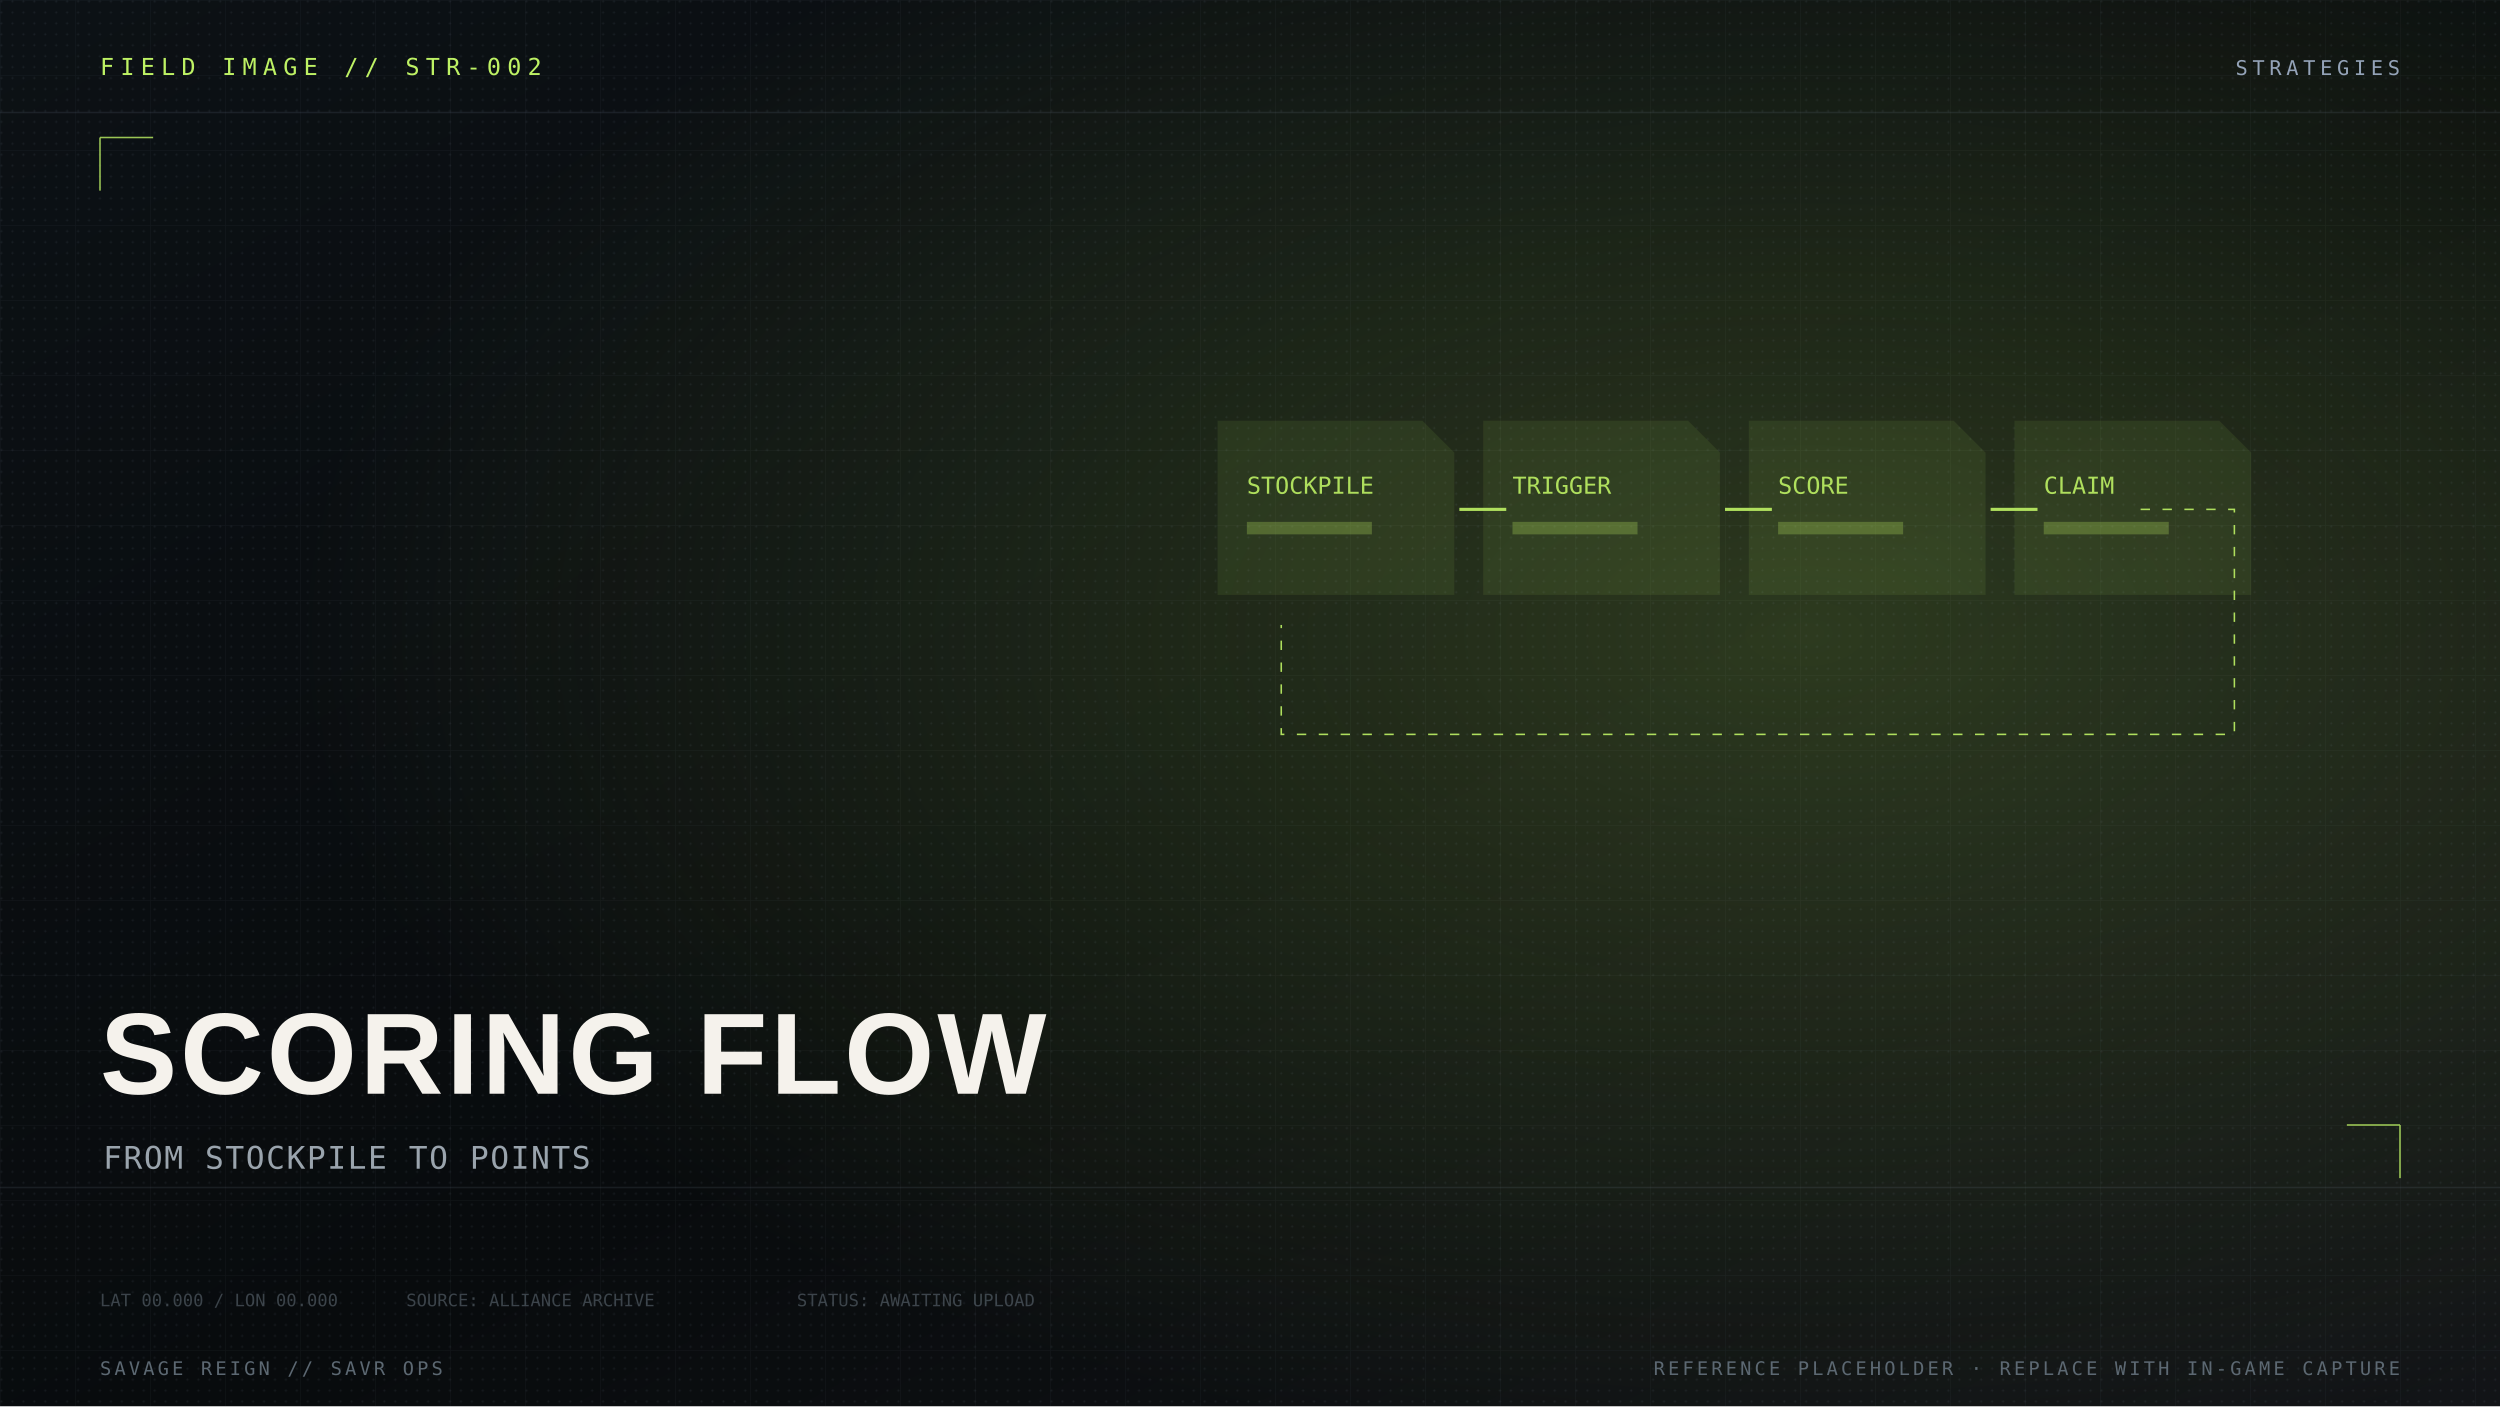
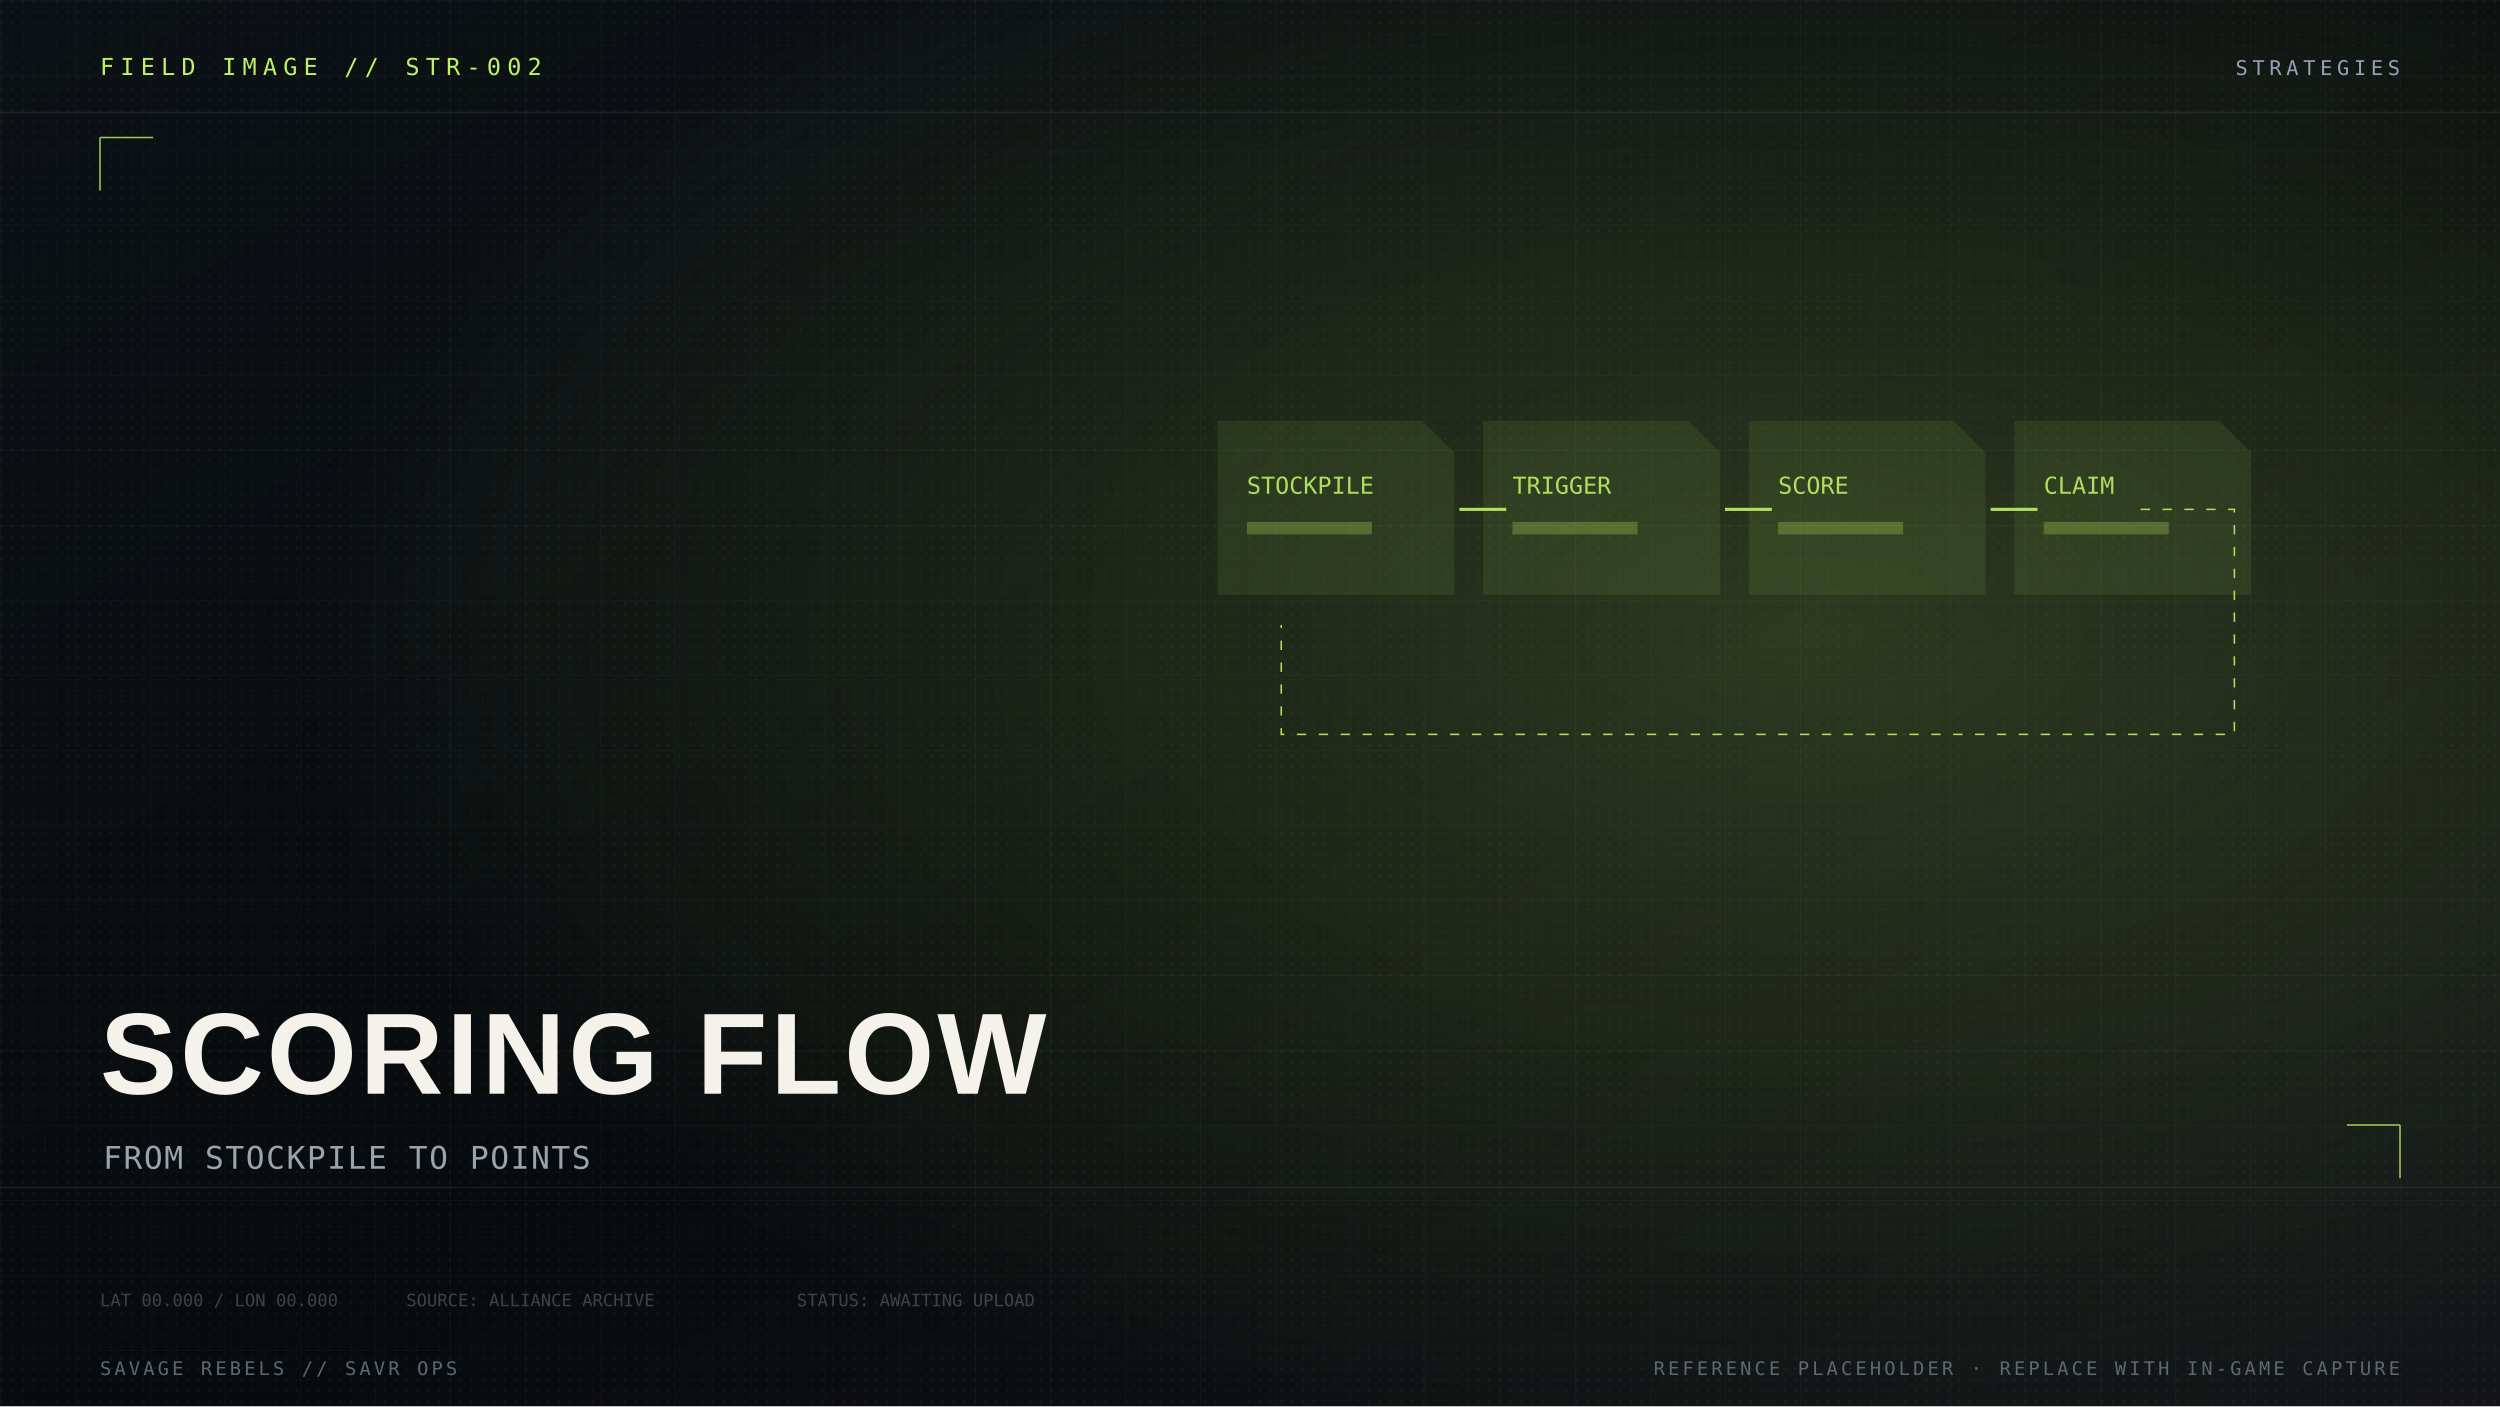
<svg xmlns="http://www.w3.org/2000/svg" width="1600" height="900" viewBox="0 0 1600 900">
  <defs>
    <linearGradient id="bg" x1="0" y1="0" x2="1" y2="1">
      <stop offset="0" stop-color="#0c1115" />
      <stop offset="0.55" stop-color="#080b0d" />
      <stop offset="1" stop-color="#121417" />
    </linearGradient>
    <radialGradient id="glow" cx="0.72" cy="0.45" r="0.6">
      <stop offset="0" stop-color="#bef264" stop-opacity="0.20" />
      <stop offset="1" stop-color="#bef264" stop-opacity="0" />
    </radialGradient>
    <pattern id="grid" width="48" height="48" patternUnits="userSpaceOnUse">
      <path d="M48 0H0V48" fill="none" stroke="#94a3b8" stroke-opacity="0.055" stroke-width="1" />
    </pattern>
    <pattern id="noise" width="7" height="7" patternUnits="userSpaceOnUse">
      <circle cx="1" cy="1" r="0.7" fill="#94a3b8" opacity="0.09" />
    </pattern>
  </defs>
  <rect width="1600" height="900" fill="url(#bg)" />
  <rect width="1600" height="900" fill="url(#grid)" />
  <rect width="1600" height="900" fill="url(#glow)" />
  <rect width="1600" height="900" fill="url(#noise)" />
  <path d="M0 72H1600" stroke="#94a3b8" stroke-opacity="0.12" />
  <path d="M0 760H1600" stroke="#94a3b8" stroke-opacity="0.12" />
  <g font-family="'Arial Narrow', Arial, sans-serif">
    <text x="64" y="48" fill="#bef264" font-family="monospace" font-size="15" letter-spacing="4">FIELD IMAGE // STR-002</text>
    <text x="1536" y="48" fill="#94a3b8" font-family="monospace" font-size="13" letter-spacing="3" text-anchor="end">STRATEGIES</text>
    <text x="64" y="700" fill="#f5f2ec" font-size="74" font-weight="700" letter-spacing="2">SCORING FLOW</text>
    <text x="66" y="748" fill="#9aa4ad" font-family="monospace" font-size="20" letter-spacing="1">FROM STOCKPILE TO POINTS</text>
    <text x="1536" y="880" fill="#5c6872" font-family="monospace" font-size="12" letter-spacing="2" text-anchor="end">REFERENCE PLACEHOLDER · REPLACE WITH IN-GAME CAPTURE</text>
-     <text x="64" y="880" fill="#5c6872" font-family="monospace" font-size="12" letter-spacing="2">SAVAGE REIGN // SAVR OPS</text>
+     <text x="64" y="880" fill="#5c6872" font-family="monospace" font-size="12" letter-spacing="2">SAVAGE REBELS // SAVR OPS</text>
  </g>
  <g stroke="#bef264" stroke-opacity="0.8">
    <path d="M64 88h34M64 88v34" fill="none" />
    <path d="M1536 720h-34M1536 720v34" fill="none" />
  </g>
  <g transform="translate(780,270)" opacity="0.9">
    <g transform="translate(0,0)">
      <path d="M0 0H130L150 20V110H0Z" fill="#bef264" opacity="0.09" stroke="#bef264" stroke-width="1.5" />
      <text x="18" y="46" fill="#bef264" font-family="monospace" font-size="15">STOCKPILE</text>
      <rect x="18" y="64" width="80" height="8" fill="#bef264" opacity="0.3" />
    </g>
    <path d="M154 56H184" stroke="#bef264" stroke-width="2" />
    <g transform="translate(170,0)">
      <path d="M0 0H130L150 20V110H0Z" fill="#bef264" opacity="0.09" stroke="#bef264" stroke-width="1.5" />
      <text x="18" y="46" fill="#bef264" font-family="monospace" font-size="15">TRIGGER</text>
      <rect x="18" y="64" width="80" height="8" fill="#bef264" opacity="0.3" />
    </g>
    <path d="M324 56H354" stroke="#bef264" stroke-width="2" />
    <g transform="translate(340,0)">
      <path d="M0 0H130L150 20V110H0Z" fill="#bef264" opacity="0.09" stroke="#bef264" stroke-width="1.5" />
      <text x="18" y="46" fill="#bef264" font-family="monospace" font-size="15">SCORE</text>
      <rect x="18" y="64" width="80" height="8" fill="#bef264" opacity="0.3" />
    </g>
    <path d="M494 56H524" stroke="#bef264" stroke-width="2" />
    <g transform="translate(510,0)">
      <path d="M0 0H130L150 20V110H0Z" fill="#bef264" opacity="0.09" stroke="#bef264" stroke-width="1.5" />
      <text x="18" y="46" fill="#bef264" font-family="monospace" font-size="15">CLAIM</text>
      <rect x="18" y="64" width="80" height="8" fill="#bef264" opacity="0.3" />
    </g>
    <path d="M590 56H650V200H40V130" stroke="#bef264" stroke-dasharray="6 8" fill="none" />
  </g>
  <g opacity="0.55" font-family="monospace" font-size="11" fill="#65717b">
    <text x="64" y="836">LAT 00.000 / LON 00.000</text>
    <text x="260" y="836">SOURCE: ALLIANCE ARCHIVE</text>
    <text x="510" y="836">STATUS: AWAITING UPLOAD</text>
  </g>
</svg>
